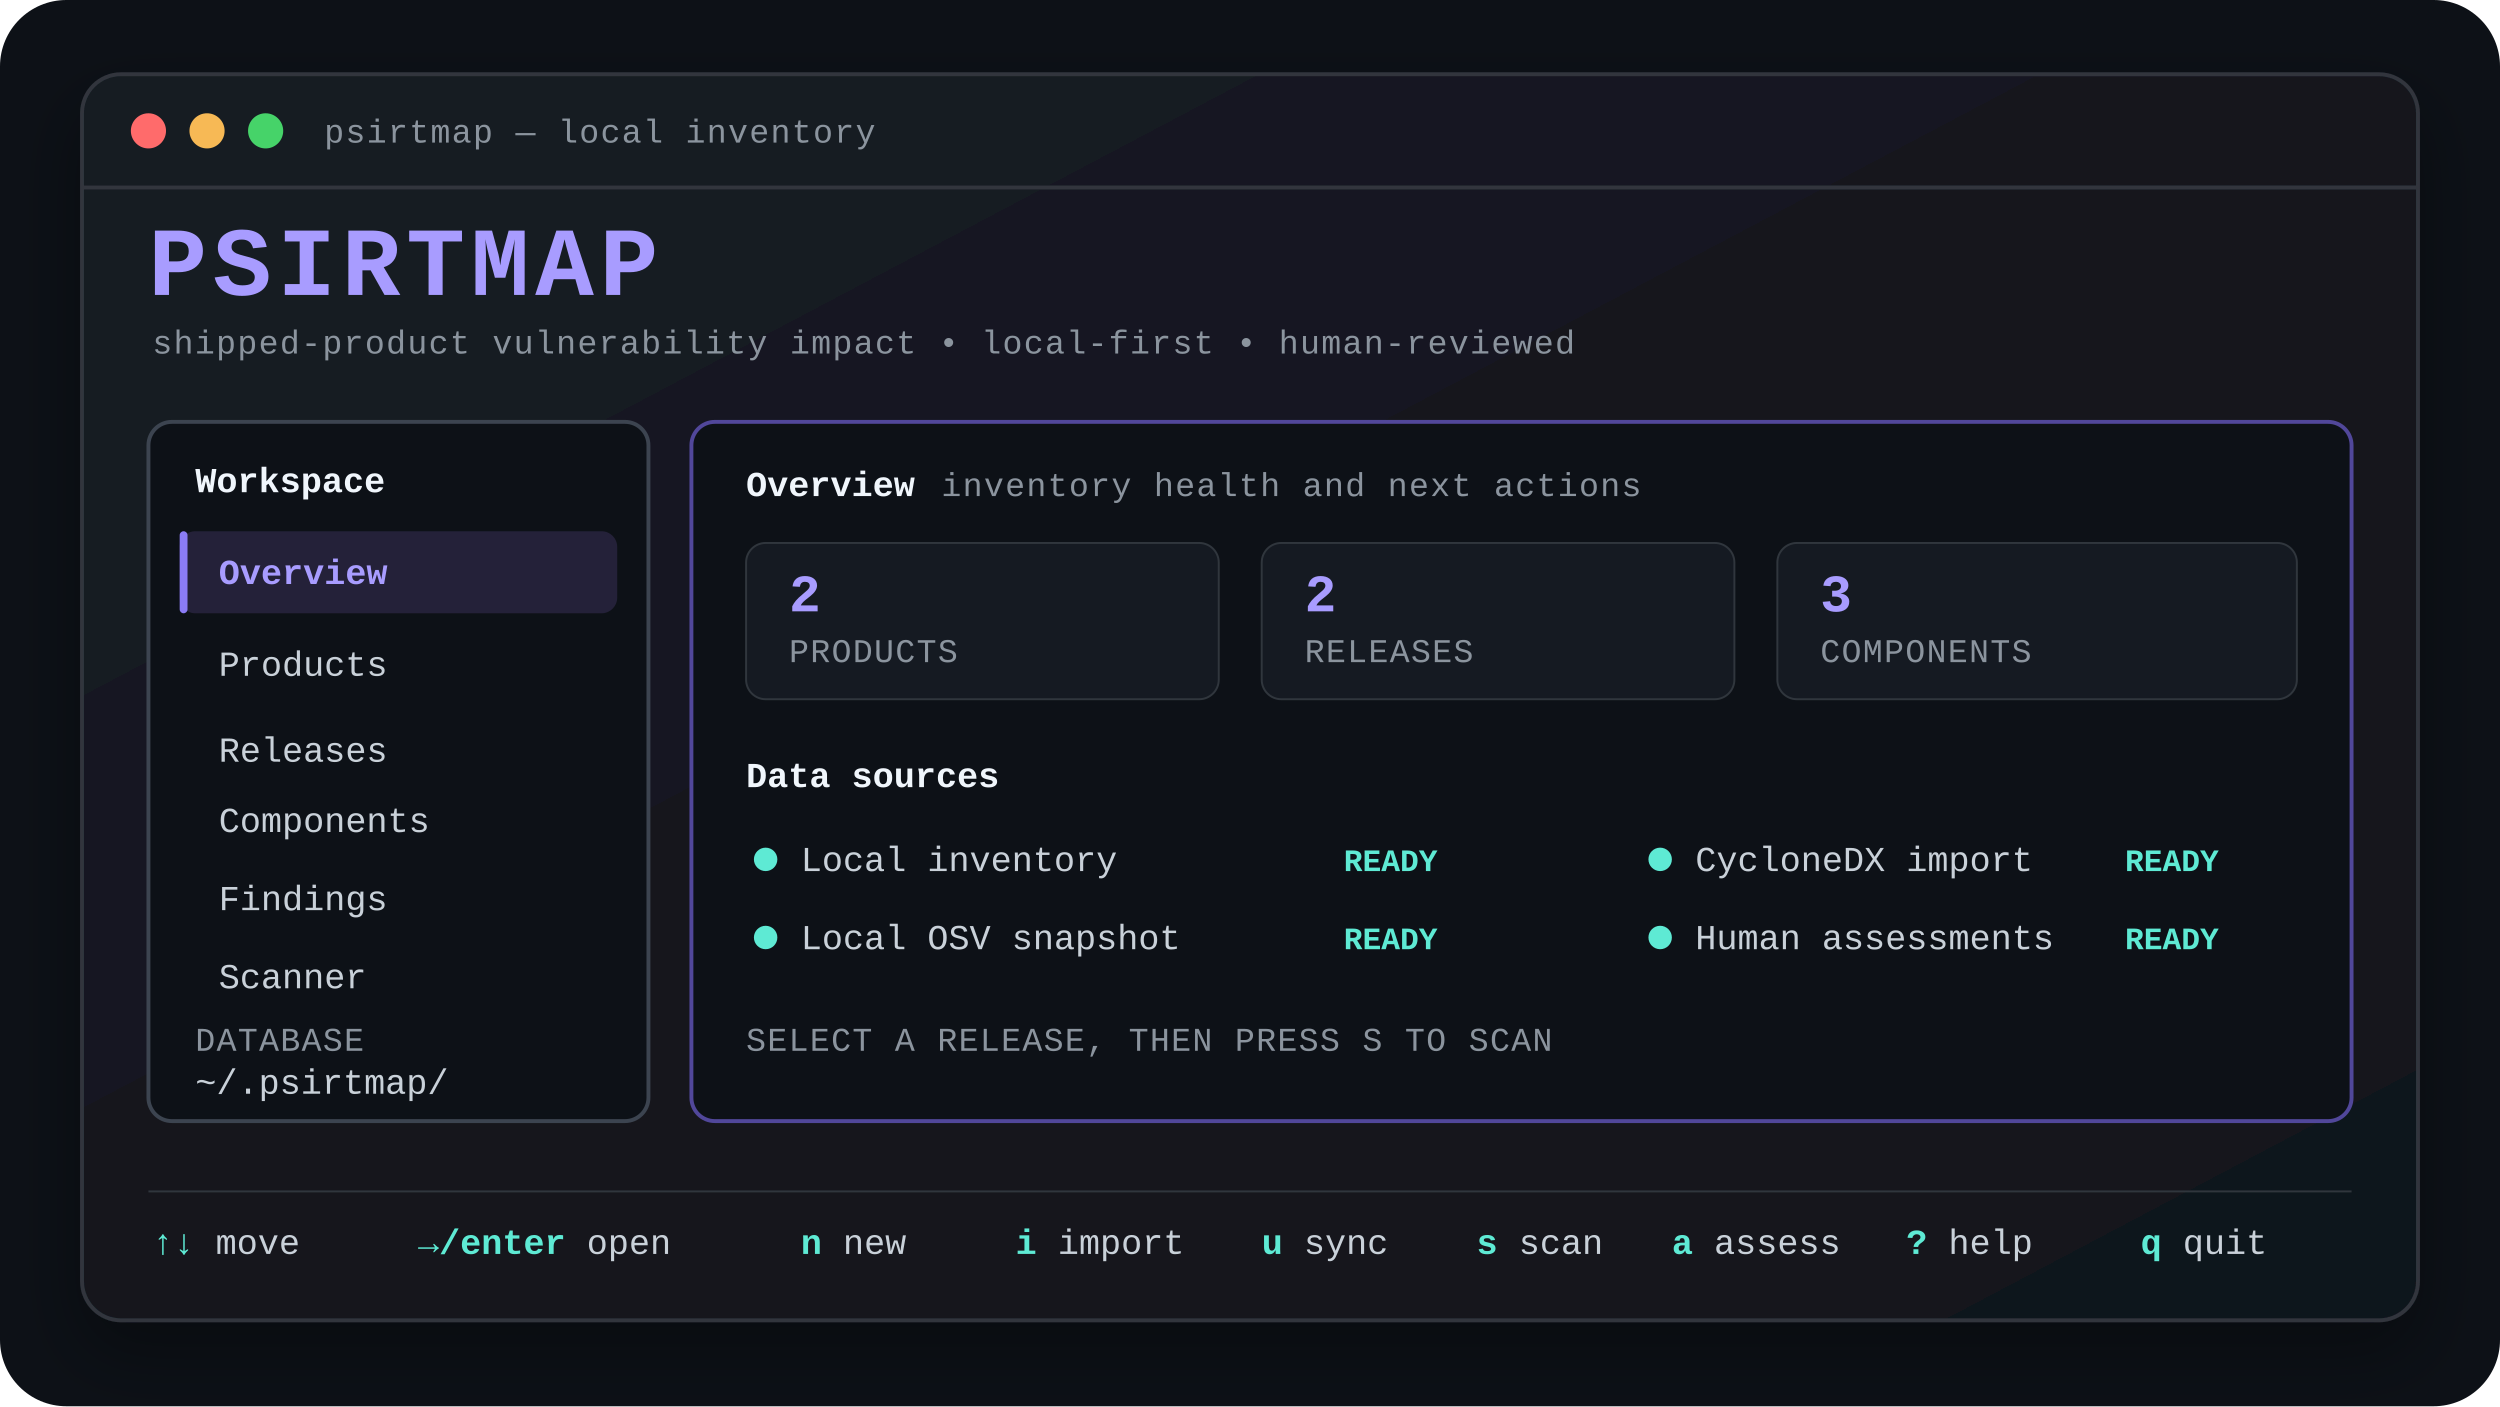
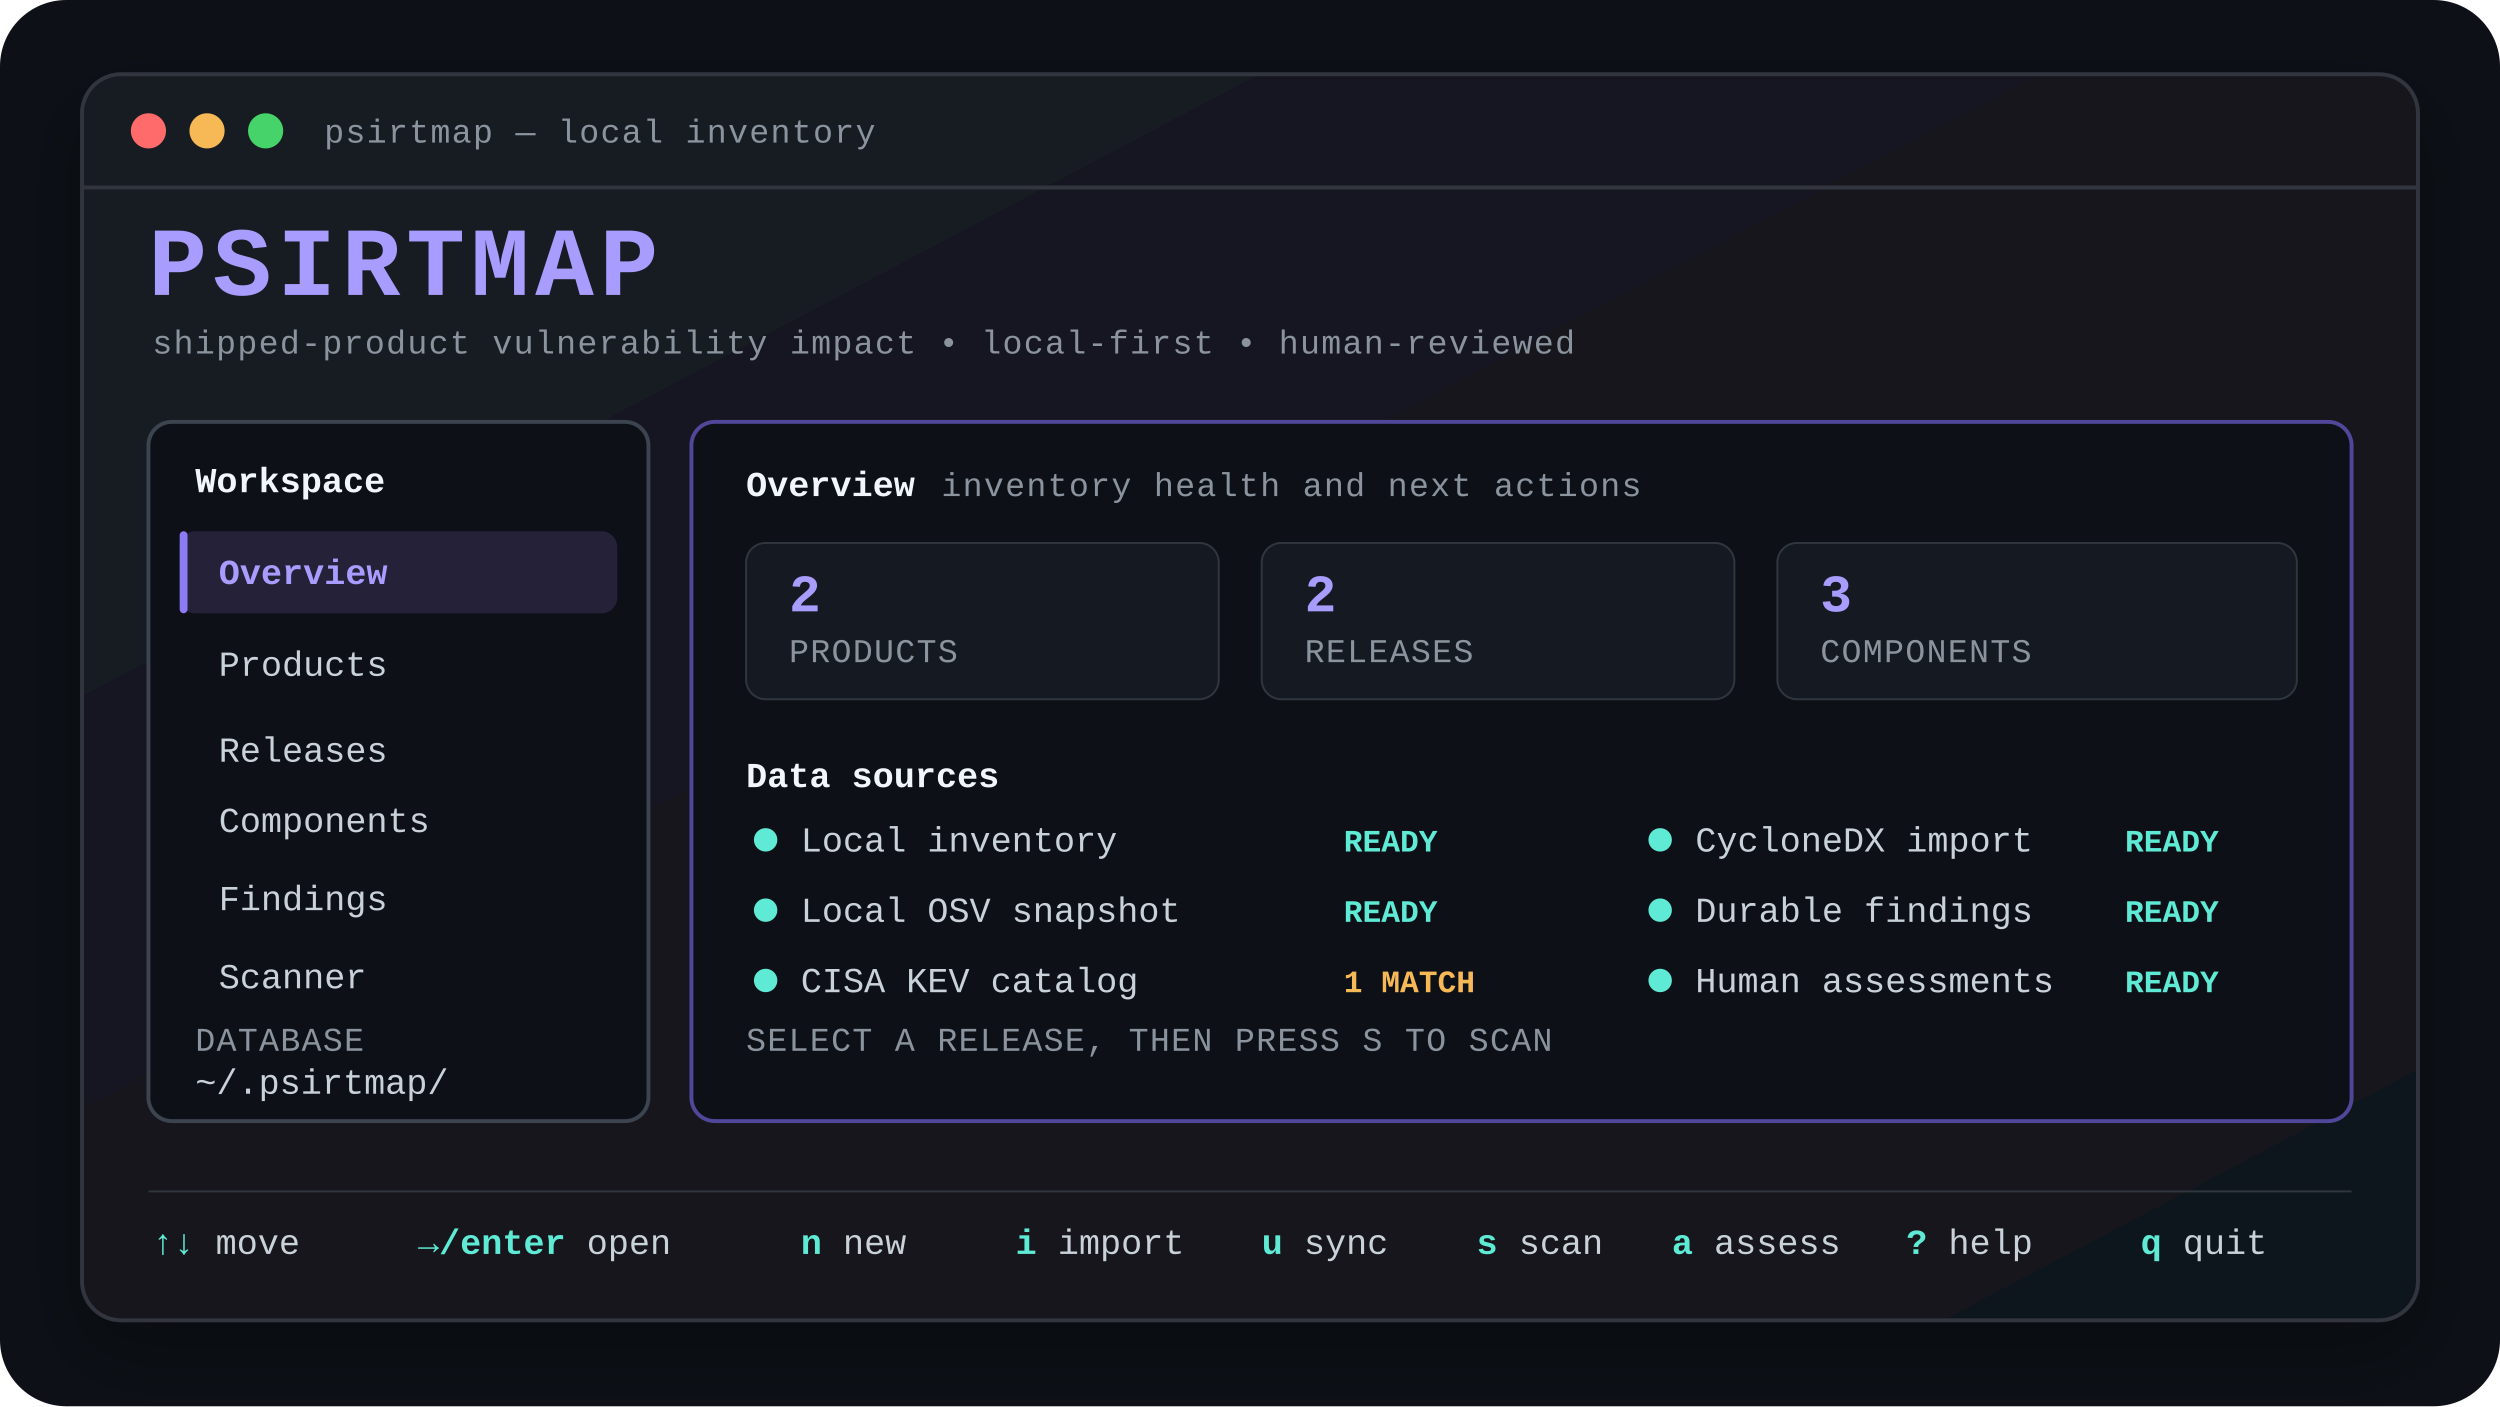
<svg xmlns="http://www.w3.org/2000/svg" width="1280" height="720" viewBox="0 0 1280 720" role="img" aria-labelledby="title description">
  <defs>
    <linearGradient id="shell" x1="0" y1="0" x2="1" y2="1">
      <stop offset="0" stop-color="#161b22" />
      <stop offset="1" stop-color="#11151c" />
    </linearGradient>
    <filter id="shadow" x="-10%" y="-10%" width="120%" height="130%">
      <feDropShadow dx="0" dy="16" stdDeviation="18" flood-color="#000" flood-opacity=".34" />
    </filter>
    <style>
      .mono { font-family: ui-monospace, SFMono-Regular, Menlo, Monaco, Consolas, "Liberation Mono", monospace; }
      .label { fill: #8b949e; font-size: 17px; letter-spacing: .04em; }
      .body { fill: #c9d1d9; font-size: 18px; }
      .strong { fill: #f0f6fc; font-size: 18px; font-weight: 700; }
      .accent { fill: #a89cff; }
      .mint { fill: #5eead4; }
      .amber { fill: #f7b955; }
    </style>
  </defs>
  <rect width="1280" height="720" rx="34" fill="#0d1117" />
  <g filter="url(#shadow)">
    <rect x="42" y="38" width="1196" height="638" rx="20" fill="url(#shell)" stroke="#30363d" stroke-width="2" />
    <path d="M42 96h1196" stroke="#30363d" stroke-width="2" />
  </g>
  <circle cx="76" cy="67" r="9" fill="#ff6b6b" />
  <circle cx="106" cy="67" r="9" fill="#f7b955" />
  <circle cx="136" cy="67" r="9" fill="#46d369" />
  <text x="166" y="73" class="mono label">psirtmap — local inventory</text>
  <text x="76" y="151" class="mono accent" font-size="50" font-weight="800" letter-spacing="3">PSIRTMAP</text>
  <text x="78" y="181" class="mono label">shipped-product vulnerability impact • local-first • human-reviewed</text>
  <rect x="76" y="216" width="256" height="358" rx="12" fill="#0d1117" stroke="#3c4450" stroke-width="2" />
  <text x="100" y="252" class="mono strong">Workspace</text>
  <rect x="92" y="272" width="224" height="42" rx="8" fill="#242139" />
  <rect x="92" y="272" width="4" height="42" rx="2" fill="#8b7cf6" />
  <text x="112" y="299" class="mono strong accent">Overview</text>
  <text x="112" y="346" class="mono body">Products</text>
  <text x="112" y="390" class="mono body">Releases</text>
  <text x="112" y="426" class="mono body">Components</text>
  <text x="112" y="466" class="mono body">Findings</text>
  <text x="112" y="506" class="mono body">Scanner</text>
  <text x="100" y="538" class="mono label">DATABASE</text>
  <text x="100" y="560" class="mono body">~/.psirtmap/</text>
  <rect x="354" y="216" width="850" height="358" rx="12" fill="#0d1117" stroke="#51479a" stroke-width="2" />
  <text x="382" y="254" class="mono strong">Overview</text>
  <text x="482" y="254" class="mono label">inventory health and next actions</text>
  <rect x="382" y="278" width="242" height="80" rx="10" fill="#151a22" stroke="#30363d" />
  <text x="404" y="313" class="mono accent" font-size="27" font-weight="800">2</text>
  <text x="404" y="339" class="mono label">PRODUCTS</text>
  <rect x="646" y="278" width="242" height="80" rx="10" fill="#151a22" stroke="#30363d" />
  <text x="668" y="313" class="mono accent" font-size="27" font-weight="800">2</text>
  <text x="668" y="339" class="mono label">RELEASES</text>
  <rect x="910" y="278" width="266" height="80" rx="10" fill="#151a22" stroke="#30363d" />
  <text x="932" y="313" class="mono accent" font-size="27" font-weight="800">3</text>
  <text x="932" y="339" class="mono label">COMPONENTS</text>
  <text x="382" y="403" class="mono strong">Data sources</text>
-   <circle cx="392" cy="440" r="6" fill="#5eead4" />
-   <text x="410" y="446" class="mono body">Local inventory</text>
-   <text x="688" y="446" class="mono mint" font-size="16" font-weight="700">READY</text>
-   <circle cx="392" cy="480" r="6" fill="#5eead4" />
-   <text x="410" y="486" class="mono body">Local OSV snapshot</text>
-   <text x="688" y="486" class="mono mint" font-size="16" font-weight="700">READY</text>
-   <circle cx="850" cy="440" r="6" fill="#5eead4" />
-   <text x="868" y="446" class="mono body">CycloneDX import</text>
-   <text x="1088" y="446" class="mono mint" font-size="16" font-weight="700">READY</text>
-   <circle cx="850" cy="480" r="6" fill="#5eead4" />
-   <text x="868" y="486" class="mono body">Human assessments</text>
-   <text x="1088" y="486" class="mono mint" font-size="16" font-weight="700">READY</text>
+   <circle cx="392" cy="430" r="6" fill="#5eead4" />
+   <text x="410" y="436" class="mono body">Local inventory</text>
+   <text x="688" y="436" class="mono mint" font-size="16" font-weight="700">READY</text>
+   <circle cx="392" cy="466" r="6" fill="#5eead4" />
+   <text x="410" y="472" class="mono body">Local OSV snapshot</text>
+   <text x="688" y="472" class="mono mint" font-size="16" font-weight="700">READY</text>
+   <circle cx="392" cy="502" r="6" fill="#5eead4" />
+   <text x="410" y="508" class="mono body">CISA KEV catalog</text>
+   <text x="688" y="508" class="mono amber" font-size="16" font-weight="700">1 MATCH</text>
+   <circle cx="850" cy="430" r="6" fill="#5eead4" />
+   <text x="868" y="436" class="mono body">CycloneDX import</text>
+   <text x="1088" y="436" class="mono mint" font-size="16" font-weight="700">READY</text>
+   <circle cx="850" cy="466" r="6" fill="#5eead4" />
+   <text x="868" y="472" class="mono body">Durable findings</text>
+   <text x="1088" y="472" class="mono mint" font-size="16" font-weight="700">READY</text>
+   <circle cx="850" cy="502" r="6" fill="#5eead4" />
+   <text x="868" y="508" class="mono body">Human assessments</text>
+   <text x="1088" y="508" class="mono mint" font-size="16" font-weight="700">READY</text>
  <text x="382" y="538" class="mono label">SELECT A RELEASE, THEN PRESS S TO SCAN</text>
  <path d="M76 610h1128" stroke="#30363d" />
  <text x="78" y="642" class="mono body">
    <tspan class="mint" font-weight="700">↑↓</tspan> move</text>
  <text x="214" y="642" class="mono body">
    <tspan class="mint" font-weight="700">→/enter</tspan> open</text>
  <text x="410" y="642" class="mono body">
    <tspan class="mint" font-weight="700">n</tspan> new</text>
  <text x="520" y="642" class="mono body">
    <tspan class="mint" font-weight="700">i</tspan> import</text>
  <text x="646" y="642" class="mono body">
    <tspan class="mint" font-weight="700">u</tspan> sync</text>
  <text x="756" y="642" class="mono body">
    <tspan class="mint" font-weight="700">s</tspan> scan</text>
  <text x="856" y="642" class="mono body">
    <tspan class="mint" font-weight="700">a</tspan> assess</text>
  <text x="976" y="642" class="mono body">
    <tspan class="mint" font-weight="700">?</tspan> help</text>
  <text x="1096" y="642" class="mono body">
    <tspan class="mint" font-weight="700">q</tspan> quit</text>
</svg>
